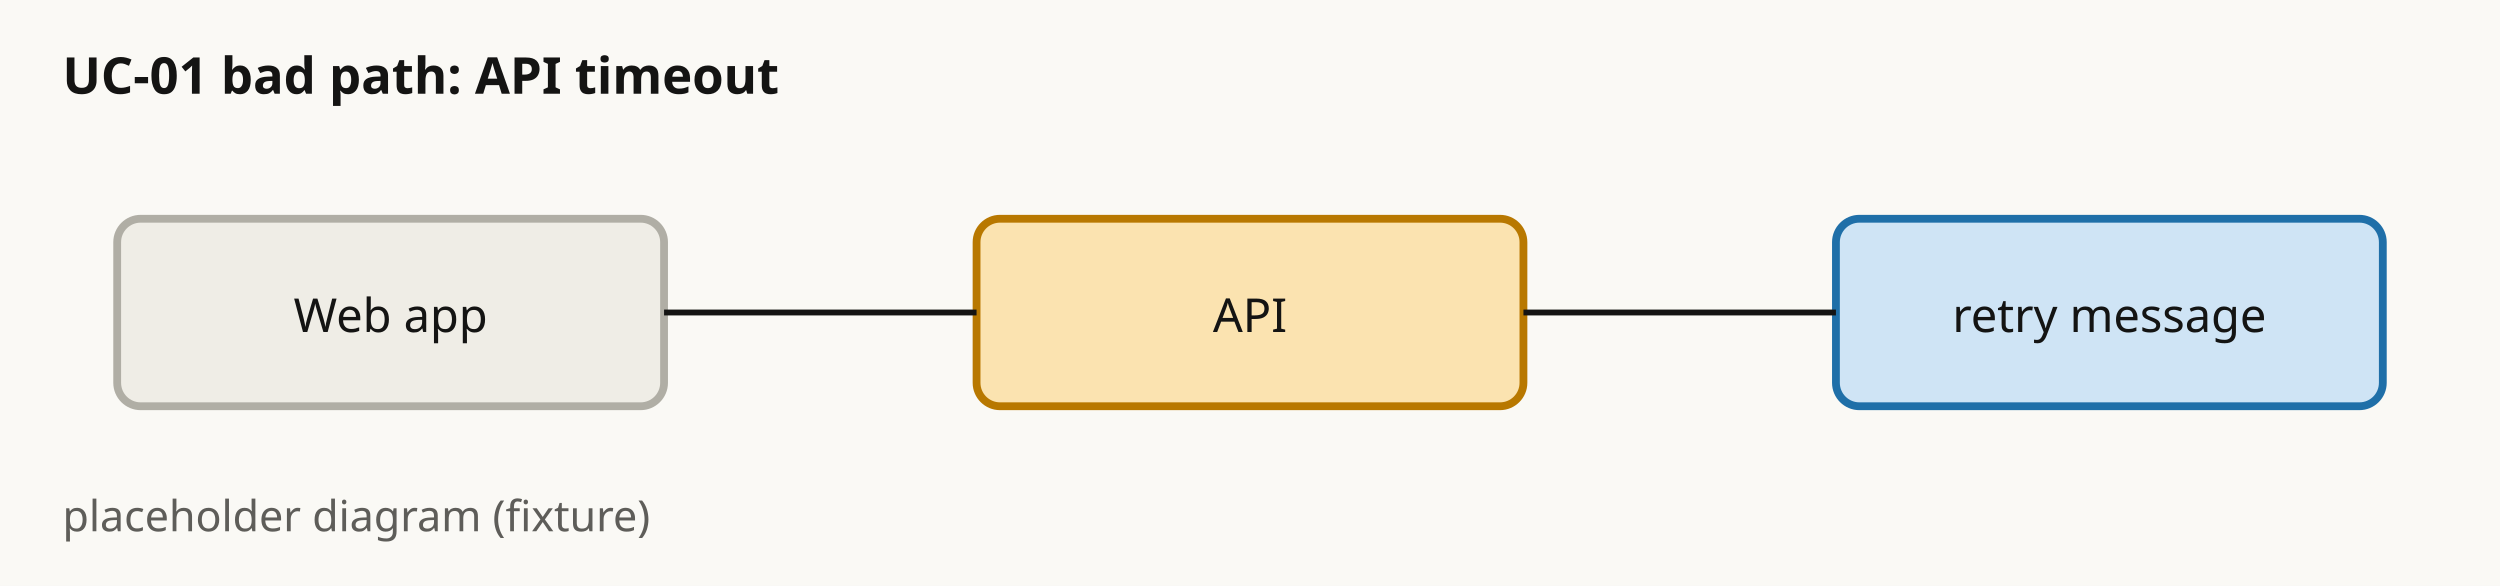
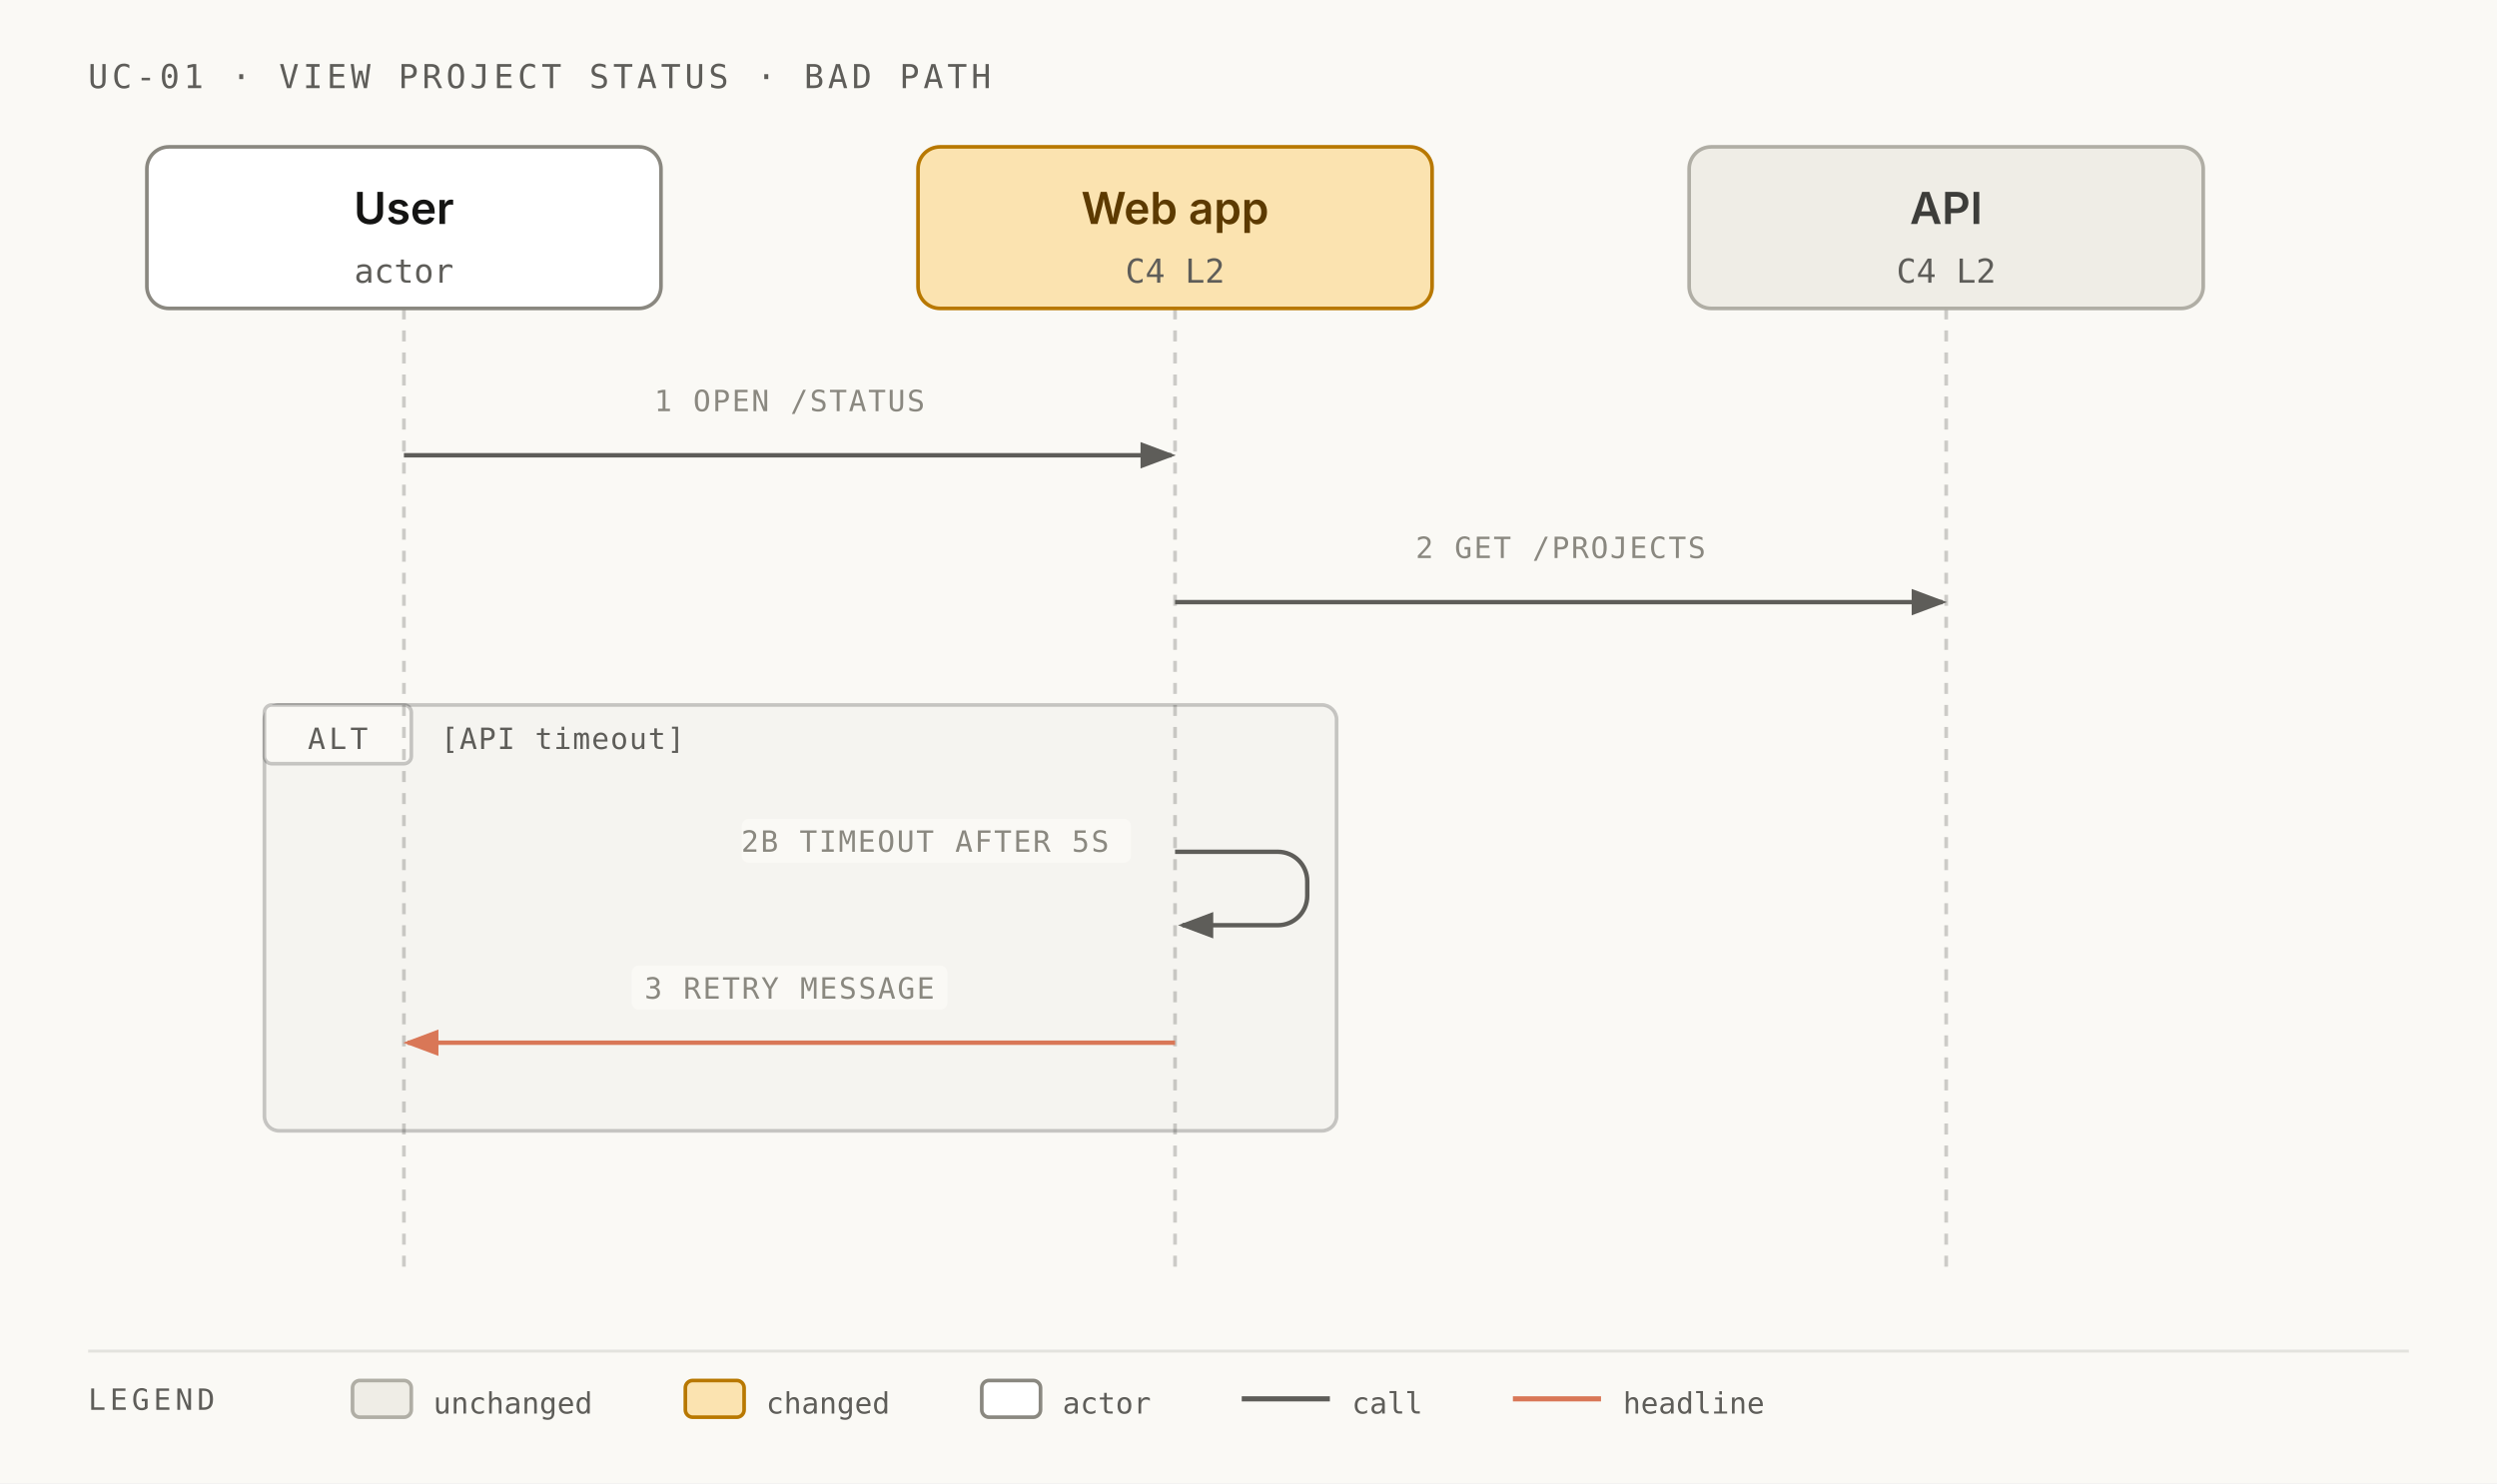
- <svg xmlns="http://www.w3.org/2000/svg" viewBox="0 0 640 150" width="640" height="150" role="img" aria-label="UC-01 bad path: API timeout">
-   <rect width="640" height="150" fill="#FAF9F5" />
-   <text x="16" y="24" font-family="sans-serif" font-size="13" font-weight="600" fill="#141413">UC-01 bad path: API timeout</text>
-   <g font-family="sans-serif" font-size="12" text-anchor="middle" fill="#141413">
-     <rect x="30" y="56" width="140" height="48" rx="6" fill="#EFEDE6" stroke="#B0AEA5" stroke-width="2" />
-     <text x="100" y="85">Web app</text>
-     <rect x="250" y="56" width="140" height="48" rx="6" fill="#FBE3B0" stroke="#B87800" stroke-width="2" />
-     <text x="320" y="85">API</text>
-     <rect x="470" y="56" width="140" height="48" rx="6" fill="#CFE4F5" stroke="#1F6FA8" stroke-width="2" />
-     <text x="540" y="85">retry message</text>
-     <path d="M170 80 H250 M390 80 H470" stroke="#141413" stroke-width="1.5" fill="none" />
-   </g>
-   <text x="16" y="136" font-family="sans-serif" font-size="11" fill="#5E5D59">placeholder diagram (fixture)</text>
+ <svg xmlns="http://www.w3.org/2000/svg" viewBox="0 0 680 404" width="680" height="404" role="img" aria-labelledby="uc-01-bad-title uc-01-bad-desc">
+   <defs>
+     <marker id="uc-01-bad-arrow" markerWidth="8" markerHeight="6" refX="7" refY="3" orient="auto">
+       <polygon points="0 0, 8 3, 0 6" fill="#5E5D59" />
+     </marker>
+     <marker id="uc-01-bad-arrow-accent" markerWidth="8" markerHeight="6" refX="7" refY="3" orient="auto">
+       <polygon points="0 0, 8 3, 0 6" fill="#D97757" />
+     </marker>
+     <marker id="uc-01-bad-arrow-link" markerWidth="8" markerHeight="6" refX="7" refY="3" orient="auto">
+       <polygon points="0 0, 8 3, 0 6" fill="#1F6FA8" />
+     </marker>
+   </defs>
+   <rect width="100%" height="100%" fill="#FAF9F5" />
+   <text x="24" y="24" fill="#5E5D59" font-size="9" font-family="ui-monospace, 'Cascadia Mono', Consolas, monospace" text-anchor="start" letter-spacing="0.12em">UC-01 · VIEW PROJECT STATUS · BAD PATH</text>
+   <rect x="72" y="192" width="292" height="116" rx="4" fill="rgba(20,20,19,0.02)" stroke="rgba(20,20,19,0.22)" stroke-width="1" />
+   <rect x="72" y="192" width="40" height="16" rx="2" fill="#FAF9F5" stroke="rgba(20,20,19,0.22)" stroke-width="1" />
+   <text x="92" y="204" fill="#5E5D59" font-size="8" font-family="ui-monospace, 'Cascadia Mono', Consolas, monospace" text-anchor="middle" letter-spacing="0.12em">ALT</text>
+   <text x="120" y="204" fill="#5E5D59" font-size="8" font-family="ui-monospace, 'Cascadia Mono', Consolas, monospace" text-anchor="start" letter-spacing="0.04em">[API timeout]</text>
+   <line x1="110" y1="84" x2="110" y2="348" stroke="rgba(20,20,19,0.20)" stroke-width="1" stroke-dasharray="3,3" />
+   <line x1="320" y1="84" x2="320" y2="348" stroke="rgba(20,20,19,0.20)" stroke-width="1" stroke-dasharray="3,3" />
+   <line x1="530" y1="84" x2="530" y2="348" stroke="rgba(20,20,19,0.20)" stroke-width="1" stroke-dasharray="3,3" />
+   <line x1="110" y1="124" x2="319" y2="124" stroke="#5E5D59" stroke-width="1.2" marker-end="url(#uc-01-bad-arrow)" />
+   <rect x="174" y="103" width="81" height="12" rx="2" fill="#FAF9F5" />
+   <text x="215.0" y="112" fill="#8A8880" font-size="8" font-family="ui-monospace, 'Cascadia Mono', Consolas, monospace" text-anchor="middle" letter-spacing="0.06em">1 OPEN /STATUS</text>
+   <line x1="320" y1="164" x2="529" y2="164" stroke="#5E5D59" stroke-width="1.2" marker-end="url(#uc-01-bad-arrow)" />
+   <rect x="382" y="143" width="86" height="12" rx="2" fill="#FAF9F5" />
+   <text x="425.0" y="152" fill="#8A8880" font-size="8" font-family="ui-monospace, 'Cascadia Mono', Consolas, monospace" text-anchor="middle" letter-spacing="0.06em">2 GET /PROJECTS</text>
+   <path d="M320 232 H348 a8 8 0 0 1 8 8 V244 a8 8 0 0 1 -8 8 H322" fill="none" stroke="#5E5D59" stroke-width="1.2" marker-end="url(#uc-01-bad-arrow)" />
+   <rect x="202" y="223" width="106" height="12" rx="2" fill="#FAF9F5" />
+   <text x="302" y="232" fill="#8A8880" font-size="8" font-family="ui-monospace, 'Cascadia Mono', Consolas, monospace" text-anchor="end" letter-spacing="0.06em">2B TIMEOUT AFTER 5S</text>
+   <line x1="320" y1="284" x2="111" y2="284" stroke="#D97757" stroke-width="1.2" marker-end="url(#uc-01-bad-arrow-accent)" />
+   <rect x="172" y="263" width="86" height="12" rx="2" fill="#FAF9F5" />
+   <text x="215.0" y="272" fill="#8A8880" font-size="8" font-family="ui-monospace, 'Cascadia Mono', Consolas, monospace" text-anchor="middle" letter-spacing="0.06em">3 RETRY MESSAGE</text>
+   <rect x="40" y="40" width="140" height="44" rx="6" fill="#FAF9F5" />
+   <rect x="40" y="40" width="140" height="44" rx="6" fill="#FFFFFF" stroke="#8A8880" stroke-width="1" />
+   <text x="110.0" y="61.0" fill="#141413" font-size="12" font-weight="600" font-family="Inter, 'IBM Plex Sans Thai', system-ui, -apple-system, 'Segoe UI', sans-serif" text-anchor="middle">User</text>
+   <text x="110.0" y="77.0" fill="#5E5D59" font-size="9" font-family="ui-monospace, 'Cascadia Mono', Consolas, monospace" text-anchor="middle">actor</text>
+   <rect x="250" y="40" width="140" height="44" rx="6" fill="#FAF9F5" />
+   <rect x="250" y="40" width="140" height="44" rx="6" fill="#FBE3B0" stroke="#B87800" stroke-width="1" />
+   <text x="320.0" y="61.0" fill="#5C3A00" font-size="12" font-weight="600" font-family="Inter, 'IBM Plex Sans Thai', system-ui, -apple-system, 'Segoe UI', sans-serif" text-anchor="middle">Web app</text>
+   <text x="320.0" y="77.0" fill="#5E5D59" font-size="9" font-family="ui-monospace, 'Cascadia Mono', Consolas, monospace" text-anchor="middle">C4 L2</text>
+   <rect x="460" y="40" width="140" height="44" rx="6" fill="#FAF9F5" />
+   <rect x="460" y="40" width="140" height="44" rx="6" fill="#EFEDE6" stroke="#B0AEA5" stroke-width="1" />
+   <text x="530.0" y="61.0" fill="#3D3D3A" font-size="12" font-weight="600" font-family="Inter, 'IBM Plex Sans Thai', system-ui, -apple-system, 'Segoe UI', sans-serif" text-anchor="middle">API</text>
+   <text x="530.0" y="77.0" fill="#5E5D59" font-size="9" font-family="ui-monospace, 'Cascadia Mono', Consolas, monospace" text-anchor="middle">C4 L2</text>
+   <line x1="24" y1="368" x2="656" y2="368" stroke="rgba(20,20,19,0.10)" stroke-width="0.8" />
+   <text x="24" y="384" fill="#5E5D59" font-size="8" font-family="ui-monospace, 'Cascadia Mono', Consolas, monospace" text-anchor="start" letter-spacing="0.14em">LEGEND</text>
+   <rect x="96" y="376" width="16" height="10" rx="2" fill="#EFEDE6" stroke="#B0AEA5" />
+   <text x="118" y="385" fill="#5E5D59" font-size="8" font-family="ui-monospace, 'Cascadia Mono', Consolas, monospace" text-anchor="start">unchanged</text>
+   <rect x="186.64" y="376" width="16" height="10" rx="2" fill="#FBE3B0" stroke="#B87800" />
+   <text x="208.64" y="385" fill="#5E5D59" font-size="8" font-family="ui-monospace, 'Cascadia Mono', Consolas, monospace" text-anchor="start">changed</text>
+   <rect x="267.36" y="376" width="16" height="10" rx="2" fill="#FFFFFF" stroke="#8A8880" />
+   <text x="289.36" y="385" fill="#5E5D59" font-size="8" font-family="ui-monospace, 'Cascadia Mono', Consolas, monospace" text-anchor="start">actor</text>
+   <line x1="338.16" y1="381" x2="362.16" y2="381" stroke="#5E5D59" stroke-width="1.4" />
+   <text x="368.16" y="385" fill="#5E5D59" font-size="8" font-family="ui-monospace, 'Cascadia Mono', Consolas, monospace" text-anchor="start">call</text>
+   <line x1="412.0" y1="381" x2="436.0" y2="381" stroke="#D97757" stroke-width="1.4" />
+   <text x="442.0" y="385" fill="#5E5D59" font-size="8" font-family="ui-monospace, 'Cascadia Mono', Consolas, monospace" text-anchor="start">headline</text>
</svg>
